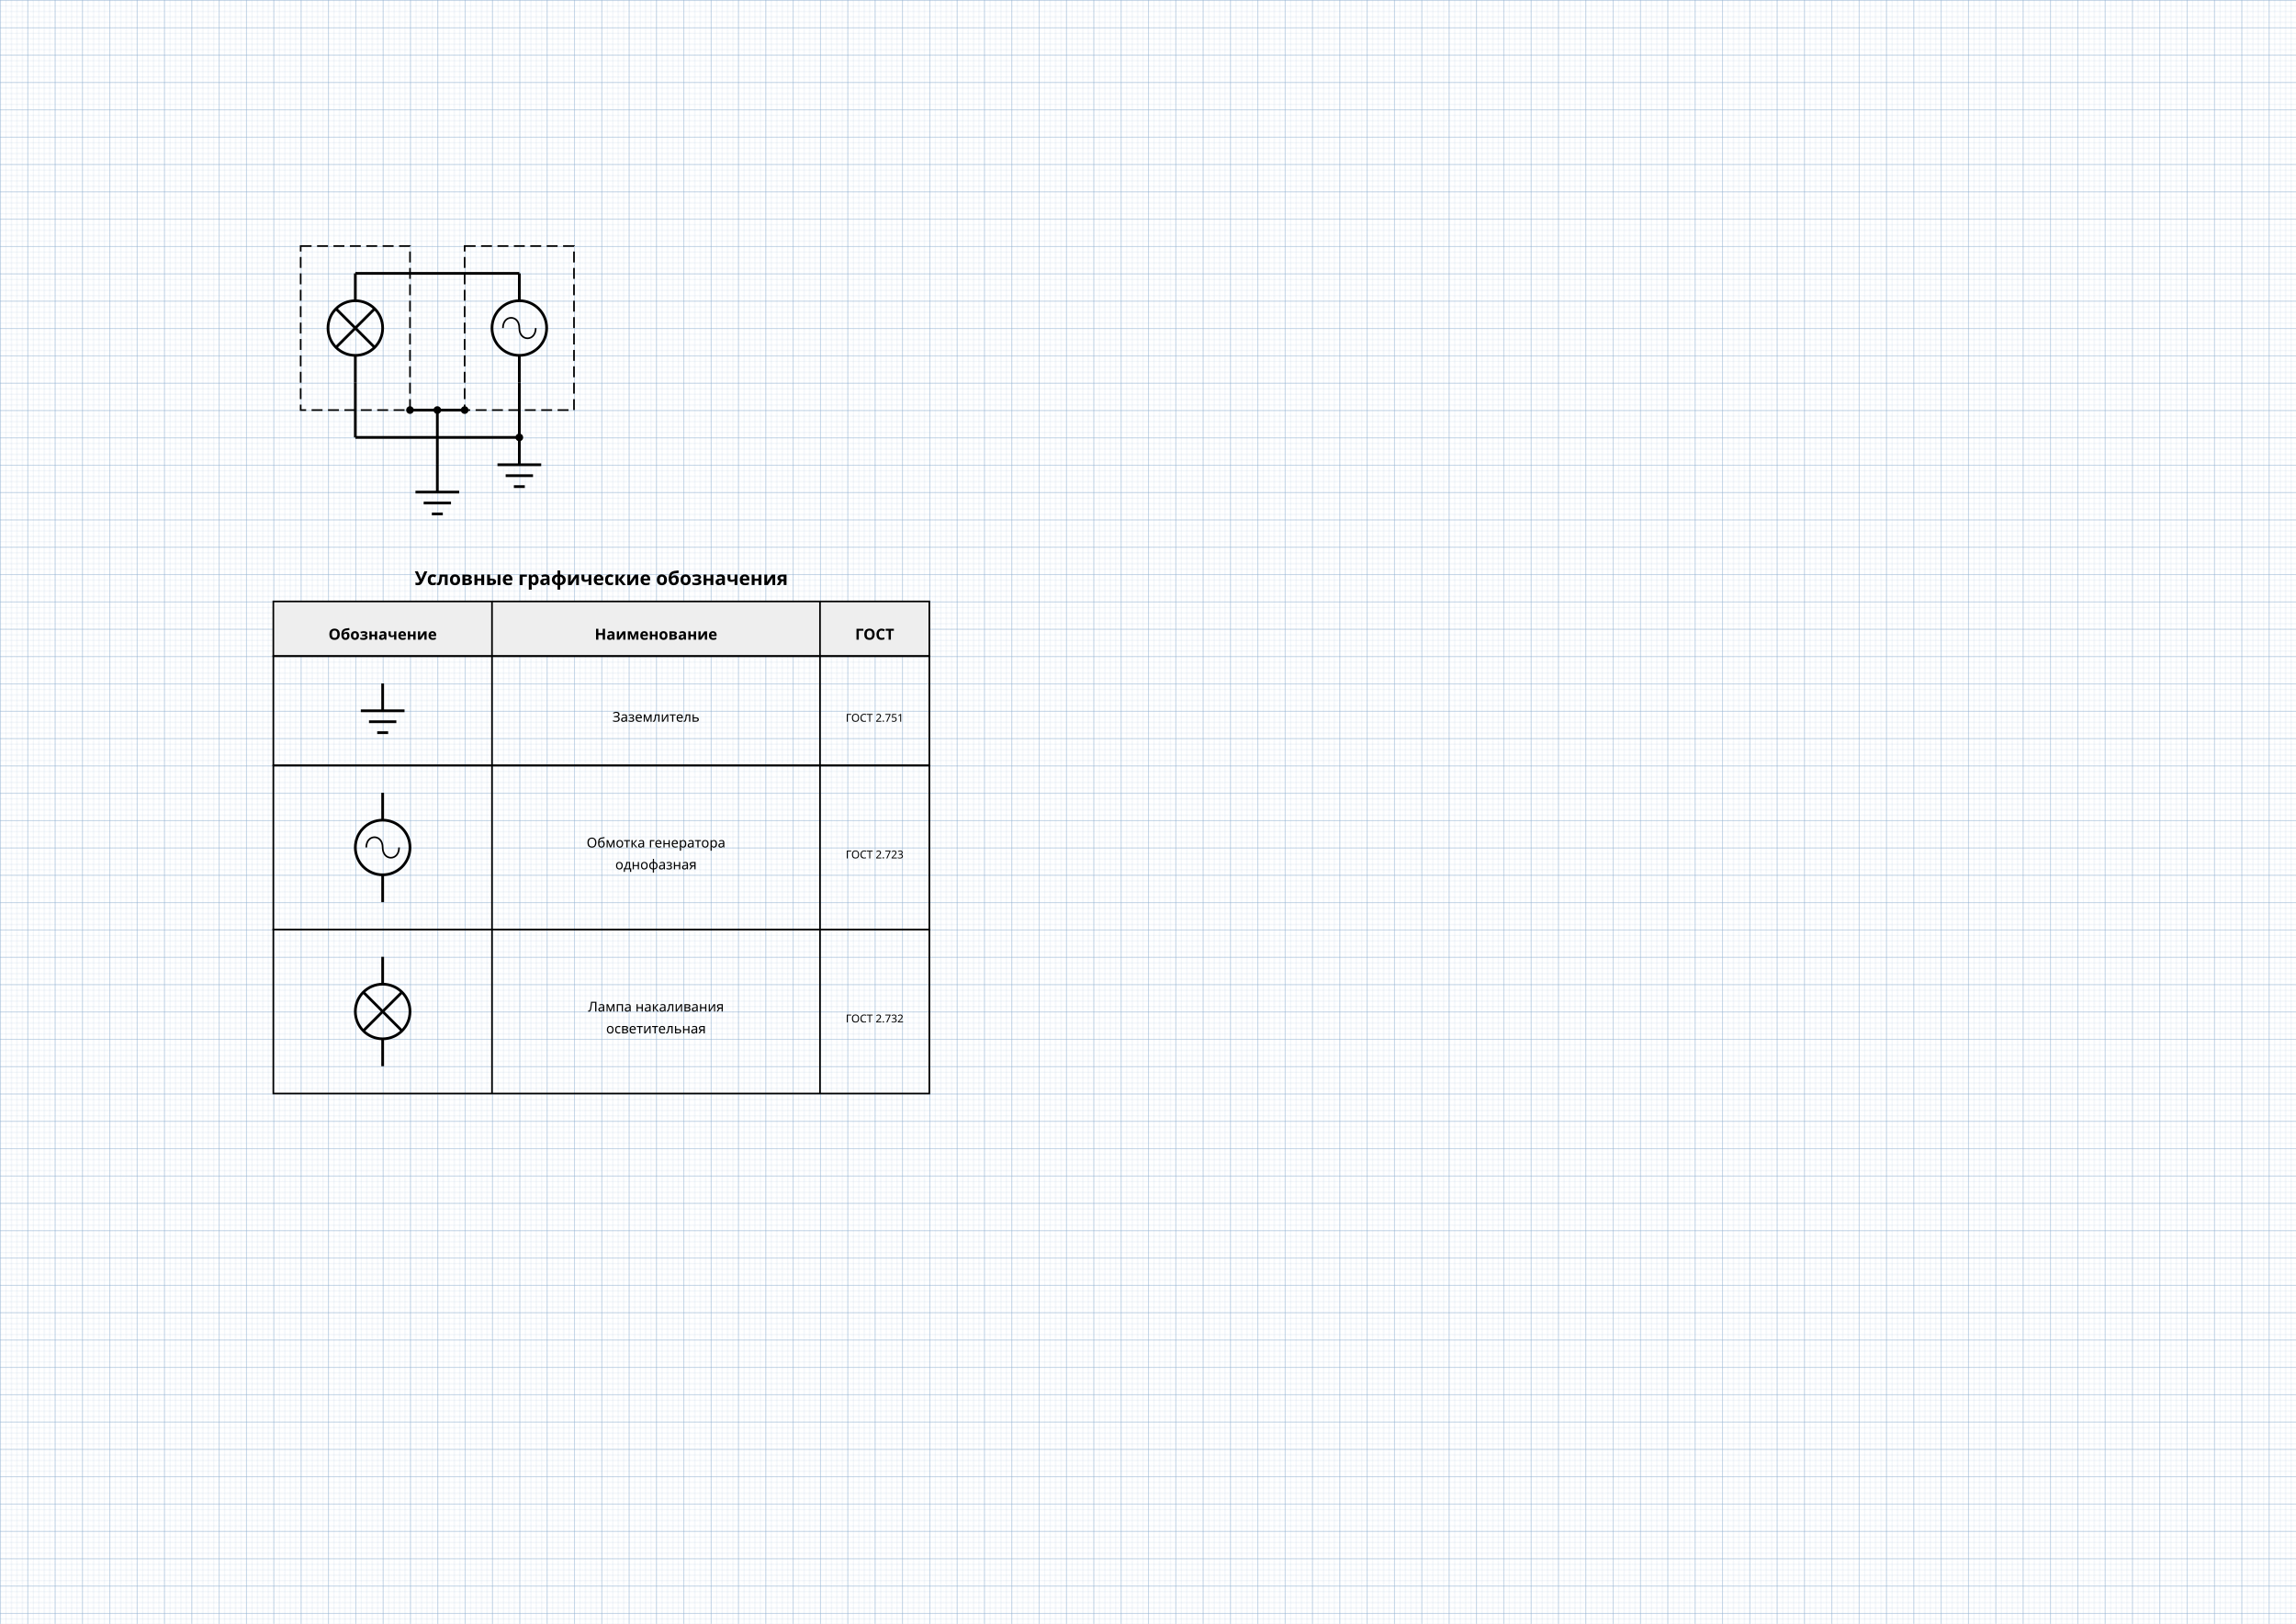
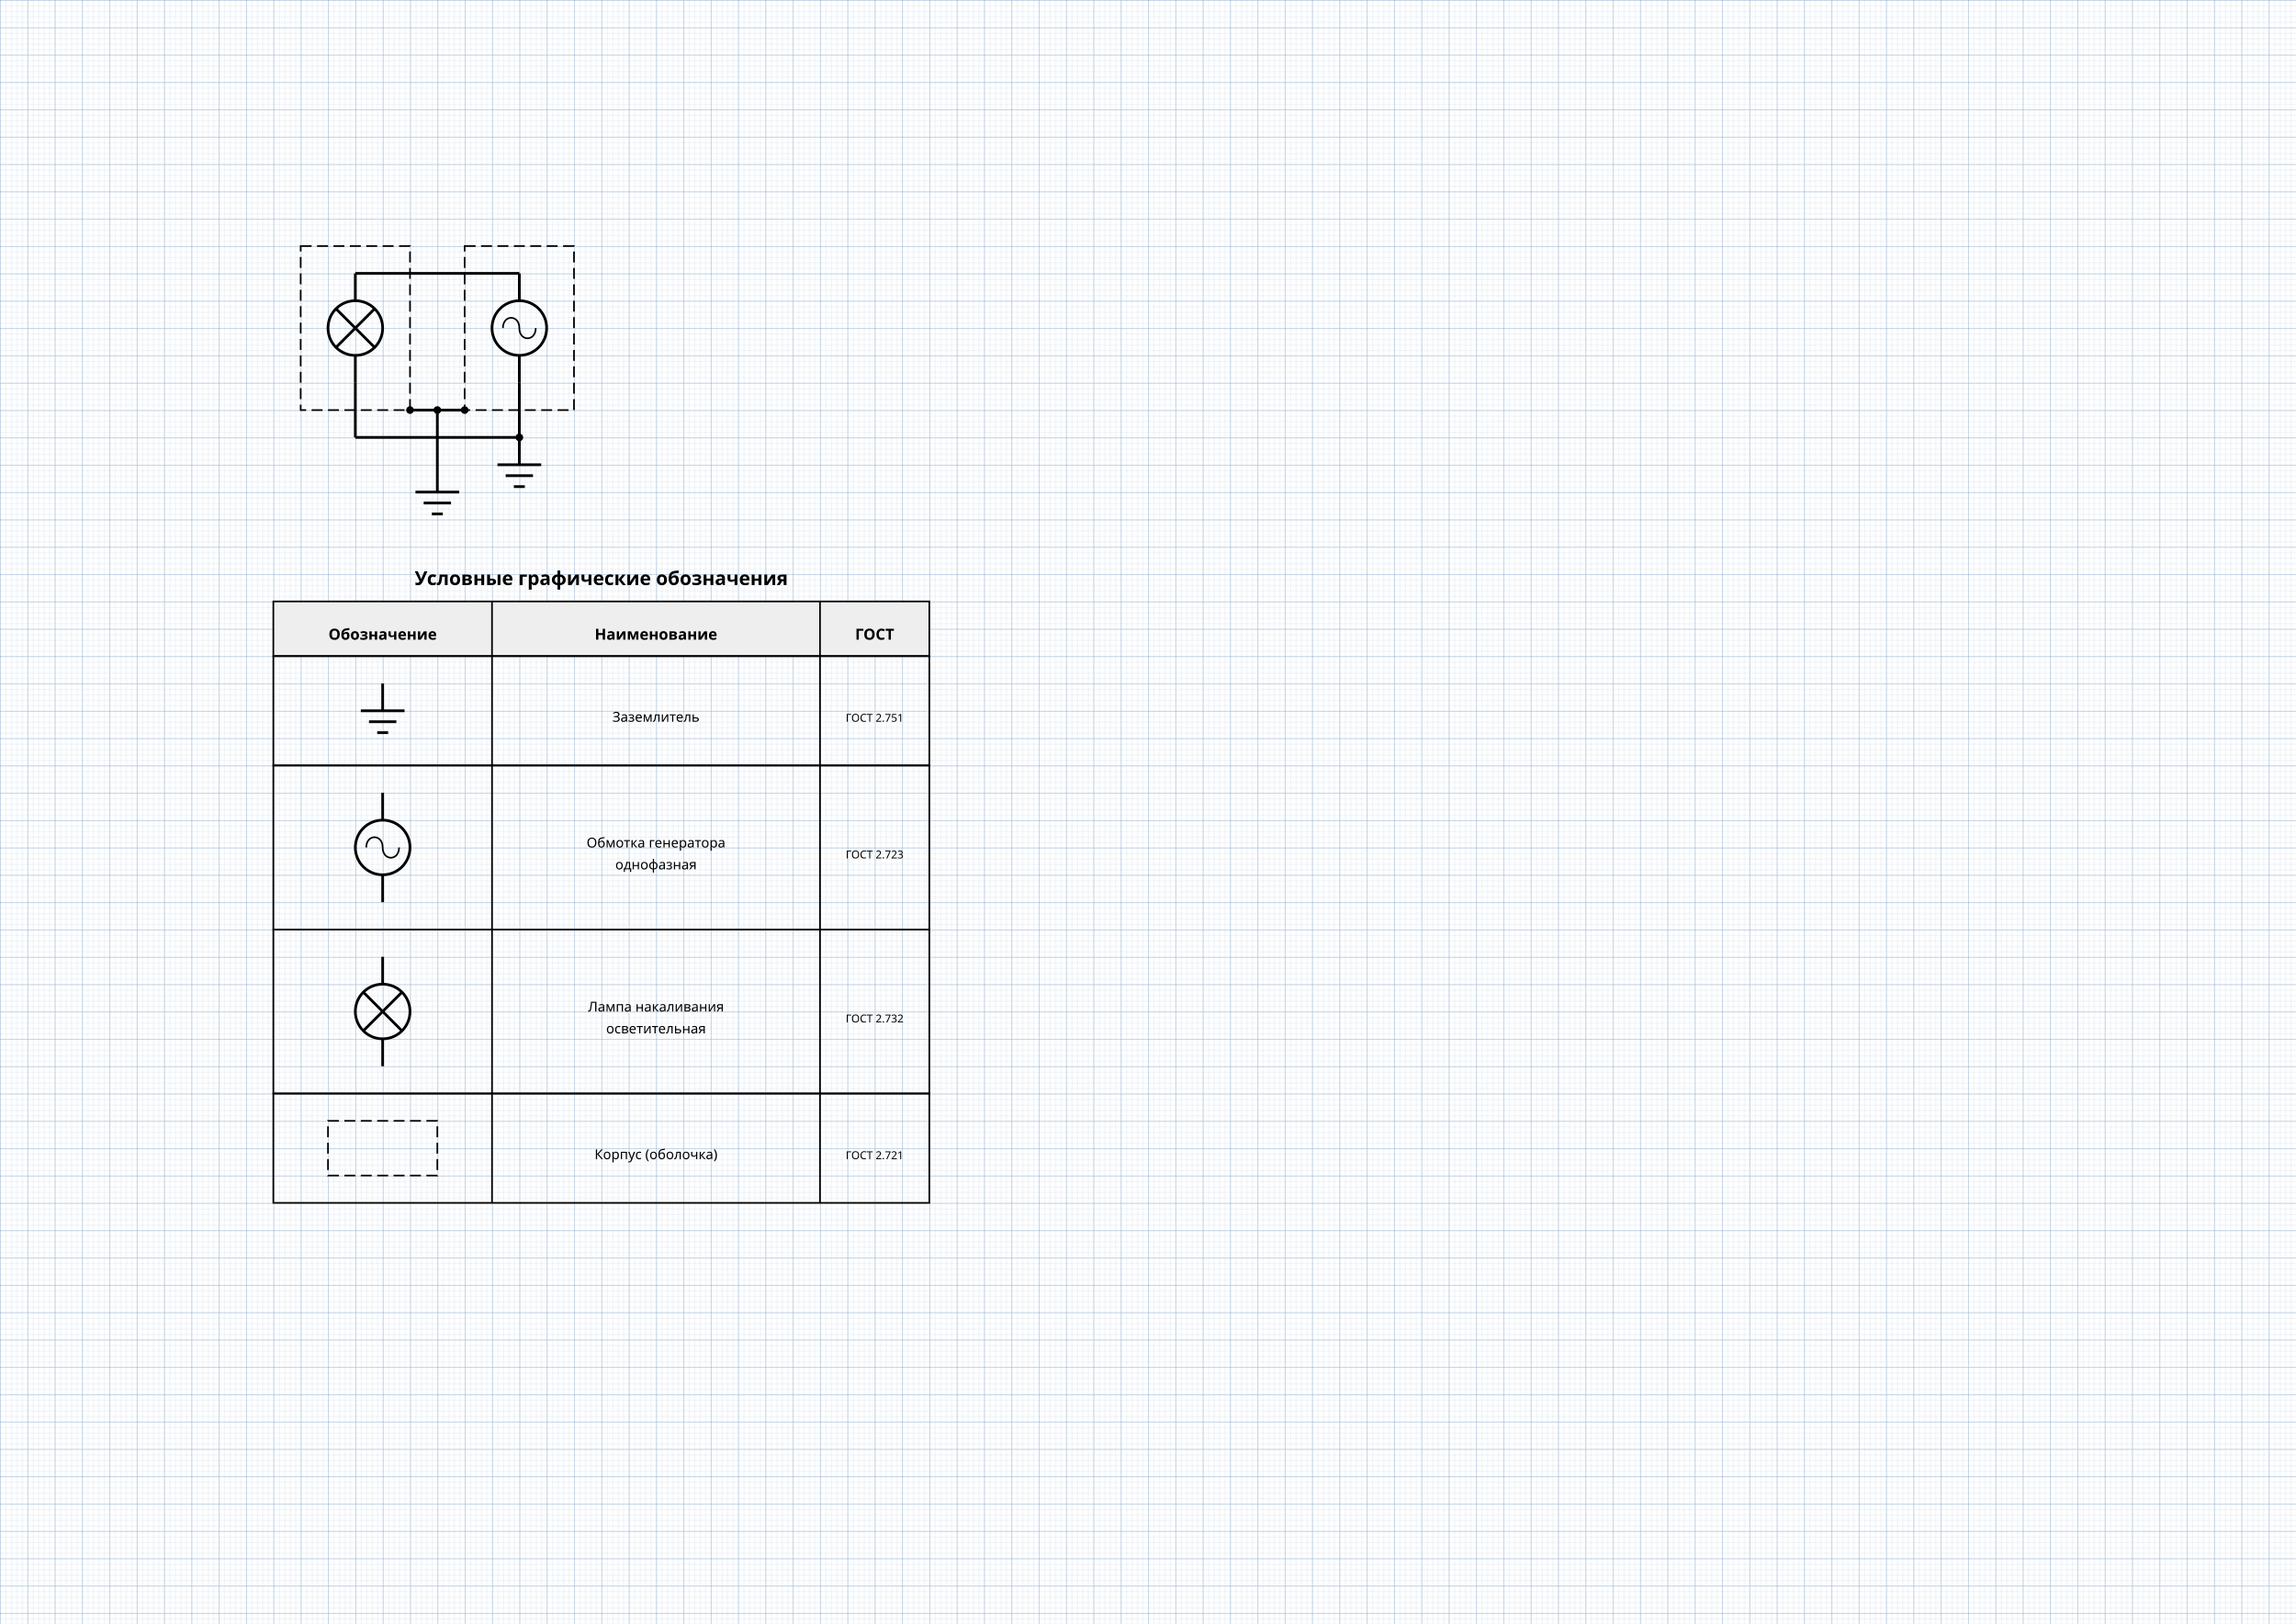
<svg xmlns="http://www.w3.org/2000/svg" width="420mm" height="297mm" viewBox="0 0 420 297">
  <rect width="420" height="297" fill="white" />
  <defs>
    <pattern id="mm1" width="1" height="1" patternUnits="userSpaceOnUse">
      <line x1="0" y1="0" x2="0" y2="1" stroke="#c8d8e8" stroke-width="0.1" />
      <line x1="0" y1="0" x2="1" y2="0" stroke="#c8d8e8" stroke-width="0.1" />
    </pattern>
    <pattern id="mm5" width="5" height="5" patternUnits="userSpaceOnUse">
      <rect width="5" height="5" fill="url(#mm1)" />
      <line x1="0" y1="0" x2="0" y2="5" stroke="#90b0d0" stroke-width="0.15" />
      <line x1="0" y1="0" x2="5" y2="0" stroke="#90b0d0" stroke-width="0.15" />
    </pattern>
    <symbol id="ugo-ground" overflow="visible">
      <g stroke="black" stroke-width="0.5">
        <line x1="0" y1="0" x2="0" y2="5" />
        <line x1="-4" y1="5" x2="4" y2="5" />
        <line x1="-2.5" y1="7" x2="2.5" y2="7" />
        <line x1="-1" y1="9" x2="1" y2="9" />
      </g>
    </symbol>
    <symbol id="ugo-generator" overflow="visible">
      <g stroke="black" stroke-width="0.5" fill="none">
        <line x1="0" y1="0" x2="0" y2="5" />
        <circle cx="0" cy="10" r="5" />
        <path d="M-3,10 C-3,7.5 0,7.5 0,10 S3,12.5 3,10" stroke-width="0.3" />
        <line x1="0" y1="15" x2="0" y2="20" />
      </g>
    </symbol>
    <symbol id="ugo-lamp" overflow="visible">
      <g stroke="black" stroke-width="0.5" fill="none">
        <line x1="0" y1="0" x2="0" y2="5" />
        <circle cx="0" cy="10" r="5" />
        <line x1="-3.5" y1="6.5" x2="3.5" y2="13.5" />
        <line x1="3.5" y1="6.5" x2="-3.5" y2="13.5" />
        <line x1="0" y1="15" x2="0" y2="20" />
      </g>
    </symbol>
  </defs>
  <rect width="420" height="297" fill="url(#mm5)" />
  <rect x="55" y="45" width="20" height="30" fill="none" stroke="black" stroke-width="0.3" stroke-dasharray="2,1" />
  <rect x="85" y="45" width="20" height="30" fill="none" stroke="black" stroke-width="0.3" stroke-dasharray="2,1" />
  <g stroke="black" stroke-width="0.5">
    <line x1="65" y1="50" x2="95" y2="50" />
    <line x1="65" y1="80" x2="95" y2="80" />
    <line x1="65" y1="70" x2="65" y2="80" />
    <line x1="95" y1="70" x2="95" y2="80" />
  </g>
  <circle cx="95" cy="80" r="0.7" fill="black" stroke="none" />
  <g stroke="black" stroke-width="0.5">
    <line x1="75" y1="75" x2="85" y2="75" />
    <line x1="80" y1="75" x2="80" y2="85" />
  </g>
  <circle cx="75" cy="75" r="0.7" fill="black" stroke="none" />
  <circle cx="80" cy="75" r="0.7" fill="black" stroke="none" />
  <circle cx="85" cy="75" r="0.7" fill="black" stroke="none" />
  <use href="#ugo-generator" x="95" y="50" />
  <use href="#ugo-lamp" x="65" y="50" />
  <use href="#ugo-ground" x="95" y="80" />
  <use href="#ugo-ground" x="80" y="85" />
  <g transform="translate(50, 110)" stroke="black" stroke-width="0.3" font-family="sans-serif">
    <text x="60" y="-3" font-size="3.5" font-weight="bold" text-anchor="middle" stroke="none" fill="black">Условные графические обозначения</text>
    <rect x="0" y="0" width="120" height="10" fill="#eee" stroke="black" />
    <text x="20" y="7" font-size="2.8" text-anchor="middle" stroke="none" fill="black" font-weight="bold">Обозначение</text>
    <text x="70" y="7" font-size="2.8" text-anchor="middle" stroke="none" fill="black" font-weight="bold">Наименование</text>
    <text x="110" y="7" font-size="2.8" text-anchor="middle" stroke="none" fill="black" font-weight="bold">ГОСТ</text>
    <line x1="40" y1="0" x2="40" y2="10" />
    <line x1="100" y1="0" x2="100" y2="10" />
    <rect x="0" y="10" width="120" height="20" fill="none" stroke="black" />
    <line x1="40" y1="10" x2="40" y2="30" />
    <line x1="100" y1="10" x2="100" y2="30" />
    <use href="#ugo-ground" x="20" y="15" />
    <text x="70" y="22" font-size="2.5" text-anchor="middle" stroke="none" fill="black">Заземлитель</text>
    <text x="110" y="22" font-size="2" text-anchor="middle" stroke="none" fill="black">ГОСТ 2.751</text>
    <rect x="0" y="30" width="120" height="30" fill="none" stroke="black" />
    <line x1="40" y1="30" x2="40" y2="60" />
    <line x1="100" y1="30" x2="100" y2="60" />
    <use href="#ugo-generator" x="20" y="35" />
    <text x="70" y="45" font-size="2.5" text-anchor="middle" stroke="none" fill="black">Обмотка генератора</text>
    <text x="70" y="49" font-size="2.5" text-anchor="middle" stroke="none" fill="black">однофазная</text>
    <text x="110" y="47" font-size="2" text-anchor="middle" stroke="none" fill="black">ГОСТ 2.723</text>
    <rect x="0" y="60" width="120" height="30" fill="none" stroke="black" />
    <line x1="40" y1="60" x2="40" y2="90" />
    <line x1="100" y1="60" x2="100" y2="90" />
    <use href="#ugo-lamp" x="20" y="65" />
    <text x="70" y="75" font-size="2.5" text-anchor="middle" stroke="none" fill="black">Лампа накаливания</text>
    <text x="70" y="79" font-size="2.5" text-anchor="middle" stroke="none" fill="black">осветительная</text>
    <text x="110" y="77" font-size="2" text-anchor="middle" stroke="none" fill="black">ГОСТ 2.732</text>
+     <rect x="0" y="90" width="120" height="20" fill="none" stroke="black" />
+     <line x1="40" y1="90" x2="40" y2="110" />
+     <line x1="100" y1="90" x2="100" y2="110" />
+     <rect x="10" y="95" width="20" height="10" fill="none" stroke="black" stroke-dasharray="2,1" />
+     <text x="70" y="102" font-size="2.5" text-anchor="middle" stroke="none" fill="black">Корпус (оболочка)</text>
+     <text x="110" y="102" font-size="2" text-anchor="middle" stroke="none" fill="black">ГОСТ 2.721</text>
  </g>
</svg>
